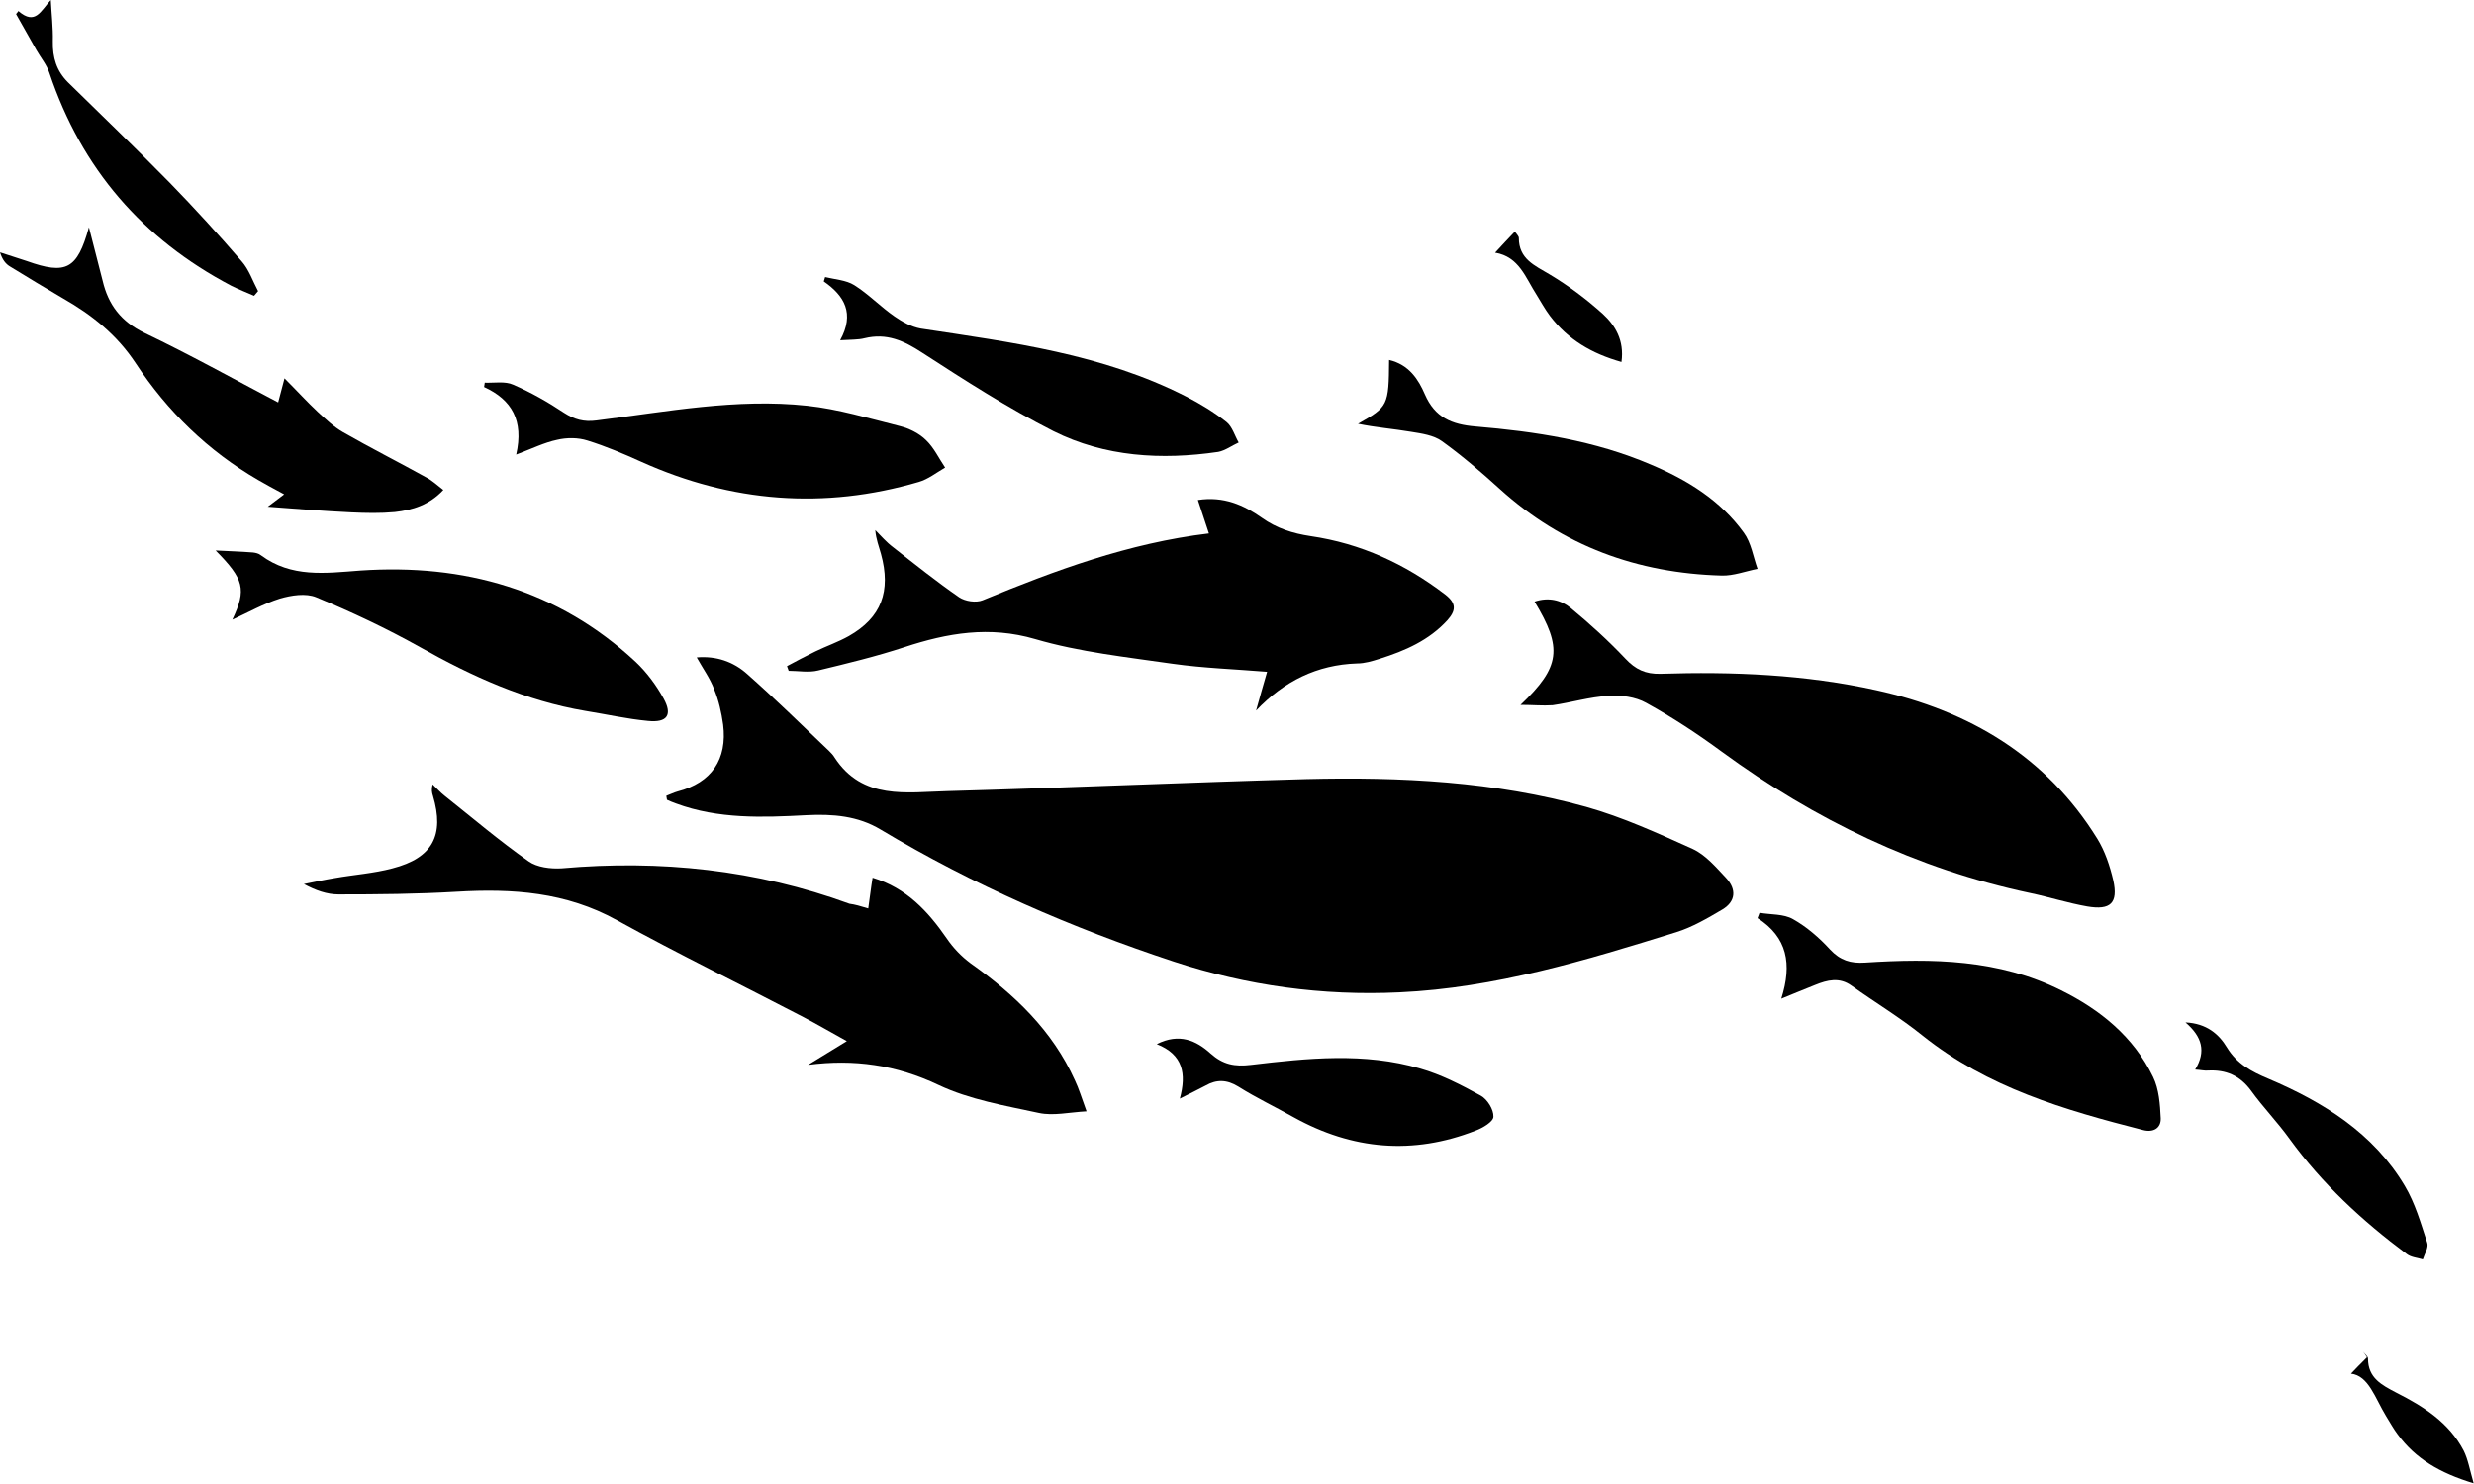
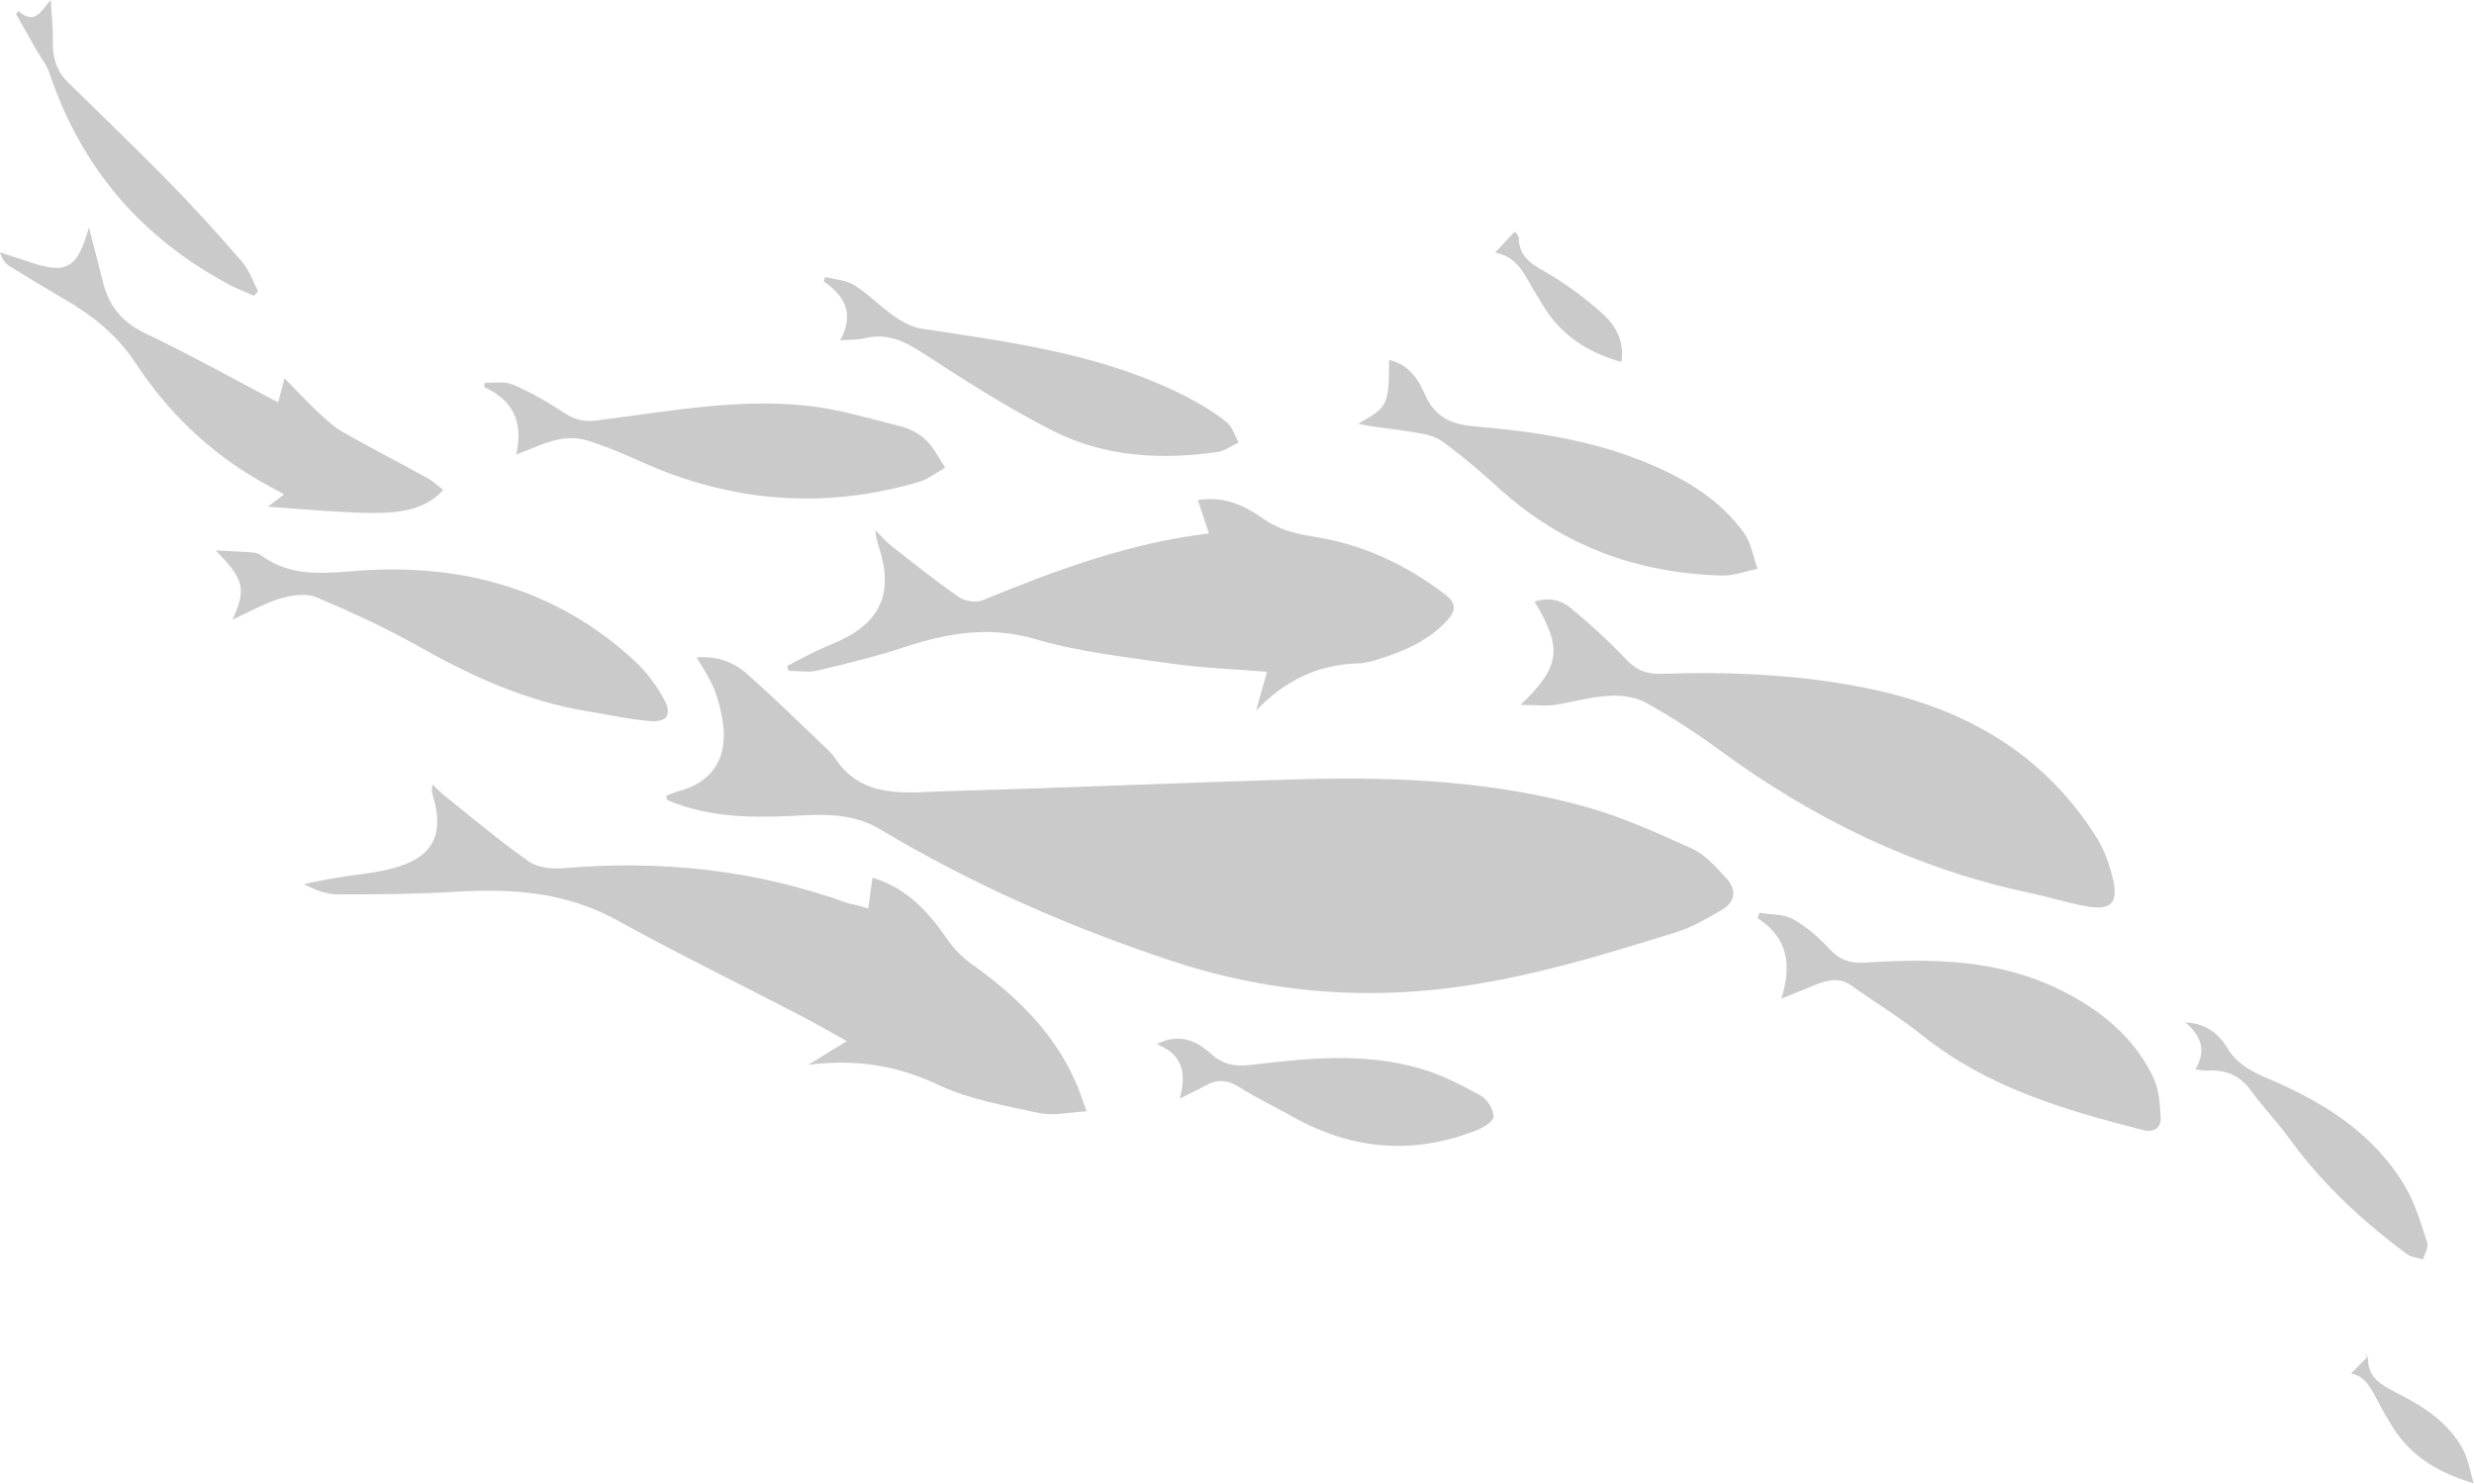
<svg xmlns="http://www.w3.org/2000/svg" version="1.1" id="Layer_1" x="0px" y="0px" viewBox="0 0 740 443.8" style="enable-background:new 0 0 740 443.8;" xml:space="preserve">
  <style type="text/css">
	.st0{opacity:0.21;enable-background:new    ;}
</style>
-   <path className="st0" d="M199.3,238.1c1.1-0.4,2.3-1,3.4-1.3c10.1-2.6,14.9-9.6,13.6-20c-0.5-3.6-1.3-7.2-2.7-10.6  c-1.2-3.2-3.3-6.1-5.2-9.5c5.9-0.5,10.9,1.3,14.9,4.8c8.5,7.5,16.5,15.4,24.7,23.2c0.6,0.6,1.2,1.2,1.6,1.9  c8.4,12.9,21.6,10.4,33.8,10.1c35.8-1,71.5-2.6,107.3-3.6c28.2-0.7,56.4,0.7,83.7,8.3c11,3.1,21.5,7.9,31.9,12.6  c3.9,1.8,7,5.5,10.1,8.8c3,3.3,2.8,6.9-1.2,9.3c-4.4,2.6-9,5.3-13.8,6.8c-27,8.4-54.2,16.7-82.8,18c-23,1.1-45.6-2-67.5-9.2  c-30.6-10.1-60-22.9-87.7-39.5c-6.8-4.1-14.3-4.7-22.2-4.3c-13.1,0.7-26.3,1.2-39-3.5c-0.9-0.3-1.8-0.7-2.7-1.1  C199.4,238.9,199.4,238.5,199.3,238.1z" />
-   <path className="st0" d="M259.7,271.8c0.5-3.4,0.8-6.2,1.3-9.2c10.2,3.1,16.6,10.1,22.2,18.2c1.9,2.8,4.4,5.4,7.1,7.4  c13.1,9.3,24.5,20.1,31.2,35c1.2,2.5,2,5.2,3.5,9.3c-5.3,0.3-9.9,1.4-14.2,0.5c-10.2-2.2-20.8-4-30.1-8.4c-12.7-6-25.2-7.8-39-6  c3.6-2.2,7.2-4.4,11.6-7.1c-4.7-2.6-8.8-5-13-7.2c-18.6-9.7-37.5-18.9-55.8-29c-15.2-8.4-31.2-9.5-47.9-8.5  c-11.8,0.7-23.6,0.8-35.4,0.8c-3.4,0-6.8-1.2-10.3-3.1c3.1-0.6,6.2-1.3,9.3-1.8c5.7-1,11.6-1.4,17.2-2.9c12-3.1,15.6-9.9,12.1-21.7  c-0.3-0.9-0.5-1.9-0.1-3.4c1.2,1.1,2.3,2.4,3.6,3.4c8.3,6.6,16.4,13.5,25.1,19.6c2.5,1.8,6.6,2.3,9.9,2.1  c29.5-2.6,58.2,0.4,86.1,10.6C255.7,270.6,257.4,271.1,259.7,271.8z" />
-   <path className="st0" d="M454.8,210.9c12-11.4,12.6-17,4.2-30.9c4.1-1.4,7.9-0.5,10.8,1.9c5.7,4.7,11.3,9.8,16.4,15.2  c3,3.2,6,4.6,10.4,4.5c21.7-0.7,43.3,0.2,64.6,4.9c27.7,6.1,50.8,19.7,66.1,44.4c2.3,3.7,3.8,8.2,4.8,12.5c1.5,6.8-0.8,9-7.8,7.8  c-5.7-1-11.3-2.8-17-4c-34-7.2-64.4-21.9-92.3-42.3c-7.2-5.3-14.8-10.3-22.6-14.6c-3.2-1.8-7.6-2.4-11.3-2.1  c-5.6,0.3-11.1,2-16.7,2.8C461.4,211.2,458.5,210.9,454.8,210.9z" />
-   <path className="st0" d="M361.6,159.6c-1.2-3.6-2.2-6.6-3.3-10c7.7-1.2,13.7,1.5,19.1,5.3c4.5,3.2,9.3,4.7,14.6,5.5  c15,2.2,28.3,8.3,40.3,17.5c3.5,2.7,3.1,4.9,0.6,7.7c-5.5,6-12.6,9.1-20.2,11.5c-2.2,0.7-4.5,1.4-6.8,1.4  c-12,0.4-21.8,5.3-30.2,14.1c1.1-3.8,2.1-7.6,3.3-11.6c-9.7-0.8-19-1.1-28.2-2.4c-13.8-2-27.9-3.5-41.2-7.4c-13.7-4-26.2-1.8-39,2.4  c-8.5,2.8-17.2,4.9-25.9,7c-2.8,0.7-5.9,0.1-8.8,0.1c-0.2-0.5-0.3-0.9-0.5-1.4c2.8-1.5,5.6-3,8.5-4.4c3.3-1.6,6.8-2.8,10-4.6  c9.7-5.5,12.7-13.4,9.6-24.6c-0.6-2.2-1.5-4.4-1.7-7.1c1.7,1.7,3.3,3.6,5.3,5.1c6.5,5.1,13,10.3,19.8,15c1.8,1.2,5,1.7,7,0.9  C315.5,170.7,337.5,162.5,361.6,159.6z" />
-   <path className="st0" d="M532.8,298.8c3.3-10.4,1.8-18.4-7.1-24.1c0.2-0.5,0.4-1.1,0.6-1.6c3.4,0.6,7.2,0.3,10,1.9  c4.1,2.3,7.9,5.6,11.1,9.1c3,3.2,6.1,4.2,10.5,3.9c20.1-1.3,40-1,58.6,8.3c11.7,5.8,21.7,13.9,27.5,25.9c1.8,3.7,2.1,8.2,2.3,12.4  c0.1,3-2.3,4.3-5.3,3.5c-23.5-6-46.5-12.7-66-28.3c-6.7-5.4-14.2-9.9-21.2-14.9c-3.6-2.6-7.2-1.7-10.9-0.2  C539.8,295.9,536.8,297.2,532.8,298.8z" />
-   <path className="st0" d="M69.5,185.4c4.3-9.1,3.5-12.1-5-20.7c3.7,0.2,7.4,0.3,11.2,0.6c0.8,0.1,1.7,0.3,2.3,0.8  c9.2,6.8,19.2,5.4,29.8,4.6c30.9-2.1,59.1,5.7,82.3,27.3c3.3,3.1,6.2,7,8.4,11c2.7,4.9,1.1,7.3-4.7,6.7c-6.3-0.6-12.5-2-18.7-3  c-17.8-3-33.9-10.3-49.5-19.1c-10-5.6-20.4-10.5-31-14.9c-3.1-1.3-7.5-0.6-10.9,0.4C78.9,180.6,74.3,183.2,69.5,185.4z" />
-   <path className="st0" d="M154.4,136c2.3-10.2-1.3-16.4-9.6-20.2c0.1-0.4,0.1-0.9,0.2-1.3c2.9,0.1,6.1-0.5,8.5,0.6  c5.3,2.3,10.4,5.2,15.2,8.4c3.1,2,5.9,2.8,9.7,2.3c21-2.6,41.9-6.7,63.1-4.4c9.3,1,18.5,3.8,27.7,6.1c2.8,0.7,5.8,2.2,7.8,4.2  c2.4,2.3,3.8,5.4,5.7,8.2c-2.6,1.5-5.1,3.5-7.9,4.3c-28.3,8.3-56,6.1-82.9-6c-5.3-2.4-10.7-4.7-16.2-6.4c-2.8-0.9-6.2-0.9-9.1-0.2  C162.8,132.4,159.2,134.2,154.4,136z" />
-   <path className="st0" d="M415.5,107.7c6,1.4,8.8,5.9,10.7,10.3c3,6.9,8,9,15.1,9.6c17.9,1.5,35.7,4.2,52.5,11.4  c10.9,4.6,20.8,10.7,27.8,20.4c2.2,3,2.8,7.2,4.1,10.8c-3.6,0.7-7.2,2.1-10.7,2c-25.2-0.7-47.5-8.8-66.4-25.9  c-5.5-5-11.2-9.9-17.3-14.3c-2.5-1.8-6.1-2.3-9.2-2.8c-5.3-0.9-10.6-1.3-15.9-2.4C415.2,121.7,415.4,121.4,415.5,107.7z" />
-   <path className="st0" d="M83.2,120.4c0.6-2.4,1.1-4,1.9-7.2c3.8,3.8,6.7,7,9.9,10c2.4,2.2,4.8,4.5,7.6,6.1c8.2,4.7,16.7,9,25,13.6  c1.7,0.9,3.2,2.3,5,3.7c-4.2,4.5-9.2,6-14.5,6.6c-4.3,0.4-8.7,0.3-13,0.1c-8.5-0.4-17-1.1-25-1.7c0.8-0.6,2.5-1.9,4.9-3.7  c-3.3-1.8-5.6-3-7.8-4.3c-15-8.7-27.1-20.5-36.6-34.9c-5.6-8.5-13.1-14.5-21.7-19.4C13.6,86.2,8.3,83,3.1,79.8  C1.7,79,0.7,77.7,0,75.5c2.7,0.9,5.3,1.7,8,2.6c11.8,4.2,15.1,2.5,18.6-10.1c1.5,5.8,2.8,10.9,4.1,16c1.7,7.2,5.5,12.2,12.5,15.6  C56.6,106,69.7,113.3,83.2,120.4z" />
-   <path className="st0" d="M251.3,101.8c4.4-8,1.3-13.3-4.9-17.6c0.1-0.4,0.3-0.9,0.4-1.3c2.9,0.7,6.3,0.9,8.7,2.4  c4.3,2.7,7.9,6.5,12.1,9.4c2.3,1.6,5,3.1,7.8,3.6c27.1,4.1,54.4,7.6,79.3,20.3c4.3,2.2,8.4,4.7,12.2,7.7c1.7,1.4,2.4,4,3.6,6.1  c-2,0.9-4,2.4-6.1,2.8c-17,2.5-33.9,1.5-49.3-6.2c-13.6-6.9-26.5-15.2-39.3-23.5c-5.5-3.6-10.6-5.9-17.2-4.3  C256.7,101.7,254.4,101.6,251.3,101.8z" />
-   <path className="st0" d="M352.9,328.7c2-7.4,1-13.2-6.9-16.3c6.7-3.4,11.8-1.1,16.1,2.8c3.7,3.3,7.2,4,12.1,3.4  c16.9-2,33.9-3.8,50.6,1.1c6.3,1.8,12.3,4.9,18.1,8.1c2,1.1,3.9,4.2,3.8,6.3c0,1.5-3.2,3.4-5.4,4.2c-18.7,7.3-36.8,5.7-54.3-4  c-5.5-3.1-11.2-5.8-16.6-9.2c-3.4-2.1-6.5-2.2-9.8-0.3C358.3,326,355.9,327.2,352.9,328.7z" />
-   <path className="st0" d="M656.6,320c3.3-5.4,2.1-9.8-2.9-14.1c6.3,0.3,10,3.5,12.4,7.5c3,4.9,7.3,7.2,12.3,9.3  c16.5,7,31.5,16.3,40.9,32.1c3.1,5.2,4.8,11.2,6.7,17c0.5,1.4-0.8,3.4-1.3,5c-1.6-0.5-3.5-0.6-4.8-1.6c-13.3-9.9-25.3-21-35.1-34.5  c-3.6-5-7.9-9.4-11.5-14.4c-3.3-4.5-7.5-6.3-12.9-6C659.4,320.4,658.2,320.1,656.6,320z" />
-   <path className="st0" d="M5.5,3.3c5.1,4.4,6.7-0.1,9.7-3.3c0.2,4.1,0.7,8.3,0.6,12.4c-0.1,4.8,1.1,8.8,4.5,12.2  c10.2,10,20.5,19.9,30.5,30.1c7.4,7.6,14.6,15.5,21.5,23.5c2.2,2.5,3.3,5.9,4.9,8.9c-0.4,0.5-0.8,0.9-1.2,1.4c-2.3-1-4.6-1.9-6.8-3  c-26.6-14-44.8-35-54.4-63.6c-0.8-2.5-2.6-4.6-3.9-6.9c-2-3.6-4.1-7.2-6.1-10.8C5,4,5.3,3.6,5.5,3.3z" />
-   <path className="st0" d="M703.2,411c1.2-1.3,3-3.1,4.8-4.9c-0.4-0.6-0.8-1.2-1.2-1.7c0.5,0.7,1.5,1.4,1.5,2.1c0,5.8,4.1,7.9,8.5,10.2  c8.1,4.1,15.7,8.9,20.1,17.3c1.3,2.6,1.8,5.6,3,9.8c-10.2-3.1-17.4-7.4-22.7-14.6c-1.3-1.7-2.3-3.6-3.5-5.5  C710.4,418.3,708.5,411.6,703.2,411z" />
-   <path className="st0" d="M447.2,75.6c2.2-2.4,3.9-4.2,5.9-6.3c0.4,0.6,1.2,1.3,1.2,1.9c0,6.3,4.7,8.2,9.2,10.9c5.7,3.4,11,7.4,15.9,11.8  c3.7,3.4,6.5,7.9,5.6,14.4c-8.9-2.5-16-6.7-21.4-13.8c-1.5-2-2.7-4.2-4-6.3C456.3,83.1,454.4,76.8,447.2,75.6z" />
+   <path class="st0" d="M199.3,238.1c1.1-0.4,2.3-1,3.4-1.3c10.1-2.6,14.9-9.6,13.6-20c-0.5-3.6-1.3-7.2-2.7-10.6  c-1.2-3.2-3.3-6.1-5.2-9.5c5.9-0.5,10.9,1.3,14.9,4.8c8.5,7.5,16.5,15.4,24.7,23.2c0.6,0.6,1.2,1.2,1.6,1.9  c8.4,12.9,21.6,10.4,33.8,10.1c35.8-1,71.5-2.6,107.3-3.6c28.2-0.7,56.4,0.7,83.7,8.3c11,3.1,21.5,7.9,31.9,12.6  c3.9,1.8,7,5.5,10.1,8.8c3,3.3,2.8,6.9-1.2,9.3c-4.4,2.6-9,5.3-13.8,6.8c-27,8.4-54.2,16.7-82.8,18c-23,1.1-45.6-2-67.5-9.2  c-30.6-10.1-60-22.9-87.7-39.5c-6.8-4.1-14.3-4.7-22.2-4.3c-13.1,0.7-26.3,1.2-39-3.5c-0.9-0.3-1.8-0.7-2.7-1.1  C199.4,238.9,199.4,238.5,199.3,238.1z" />
+   <path class="st0" d="M259.7,271.8c0.5-3.4,0.8-6.2,1.3-9.2c10.2,3.1,16.6,10.1,22.2,18.2c1.9,2.8,4.4,5.4,7.1,7.4  c13.1,9.3,24.5,20.1,31.2,35c1.2,2.5,2,5.2,3.5,9.3c-5.3,0.3-9.9,1.4-14.2,0.5c-10.2-2.2-20.8-4-30.1-8.4c-12.7-6-25.2-7.8-39-6  c3.6-2.2,7.2-4.4,11.6-7.1c-4.7-2.6-8.8-5-13-7.2c-18.6-9.7-37.5-18.9-55.8-29c-15.2-8.4-31.2-9.5-47.9-8.5  c-11.8,0.7-23.6,0.8-35.4,0.8c-3.4,0-6.8-1.2-10.3-3.1c3.1-0.6,6.2-1.3,9.3-1.8c5.7-1,11.6-1.4,17.2-2.9c12-3.1,15.6-9.9,12.1-21.7  c-0.3-0.9-0.5-1.9-0.1-3.4c1.2,1.1,2.3,2.4,3.6,3.4c8.3,6.6,16.4,13.5,25.1,19.6c2.5,1.8,6.6,2.3,9.9,2.1  c29.5-2.6,58.2,0.4,86.1,10.6C255.7,270.6,257.4,271.1,259.7,271.8z" />
+   <path class="st0" d="M454.8,210.9c12-11.4,12.6-17,4.2-30.9c4.1-1.4,7.9-0.5,10.8,1.9c5.7,4.7,11.3,9.8,16.4,15.2  c3,3.2,6,4.6,10.4,4.5c21.7-0.7,43.3,0.2,64.6,4.9c27.7,6.1,50.8,19.7,66.1,44.4c2.3,3.7,3.8,8.2,4.8,12.5c1.5,6.8-0.8,9-7.8,7.8  c-5.7-1-11.3-2.8-17-4c-34-7.2-64.4-21.9-92.3-42.3c-7.2-5.3-14.8-10.3-22.6-14.6c-3.2-1.8-7.6-2.4-11.3-2.1  c-5.6,0.3-11.1,2-16.7,2.8C461.4,211.2,458.5,210.9,454.8,210.9z" />
+   <path class="st0" d="M361.6,159.6c-1.2-3.6-2.2-6.6-3.3-10c7.7-1.2,13.7,1.5,19.1,5.3c4.5,3.2,9.3,4.7,14.6,5.5  c15,2.2,28.3,8.3,40.3,17.5c3.5,2.7,3.1,4.9,0.6,7.7c-5.5,6-12.6,9.1-20.2,11.5c-2.2,0.7-4.5,1.4-6.8,1.4  c-12,0.4-21.8,5.3-30.2,14.1c1.1-3.8,2.1-7.6,3.3-11.6c-9.7-0.8-19-1.1-28.2-2.4c-13.8-2-27.9-3.5-41.2-7.4c-13.7-4-26.2-1.8-39,2.4  c-8.5,2.8-17.2,4.9-25.9,7c-2.8,0.7-5.9,0.1-8.8,0.1c-0.2-0.5-0.3-0.9-0.5-1.4c2.8-1.5,5.6-3,8.5-4.4c3.3-1.6,6.8-2.8,10-4.6  c9.7-5.5,12.7-13.4,9.6-24.6c-0.6-2.2-1.5-4.4-1.7-7.1c1.7,1.7,3.3,3.6,5.3,5.1c6.5,5.1,13,10.3,19.8,15c1.8,1.2,5,1.7,7,0.9  C315.5,170.7,337.5,162.5,361.6,159.6z" />
+   <path class="st0" d="M532.8,298.8c3.3-10.4,1.8-18.4-7.1-24.1c0.2-0.5,0.4-1.1,0.6-1.6c3.4,0.6,7.2,0.3,10,1.9  c4.1,2.3,7.9,5.6,11.1,9.1c3,3.2,6.1,4.2,10.5,3.9c20.1-1.3,40-1,58.6,8.3c11.7,5.8,21.7,13.9,27.5,25.9c1.8,3.7,2.1,8.2,2.3,12.4  c0.1,3-2.3,4.3-5.3,3.5c-23.5-6-46.5-12.7-66-28.3c-6.7-5.4-14.2-9.9-21.2-14.9c-3.6-2.6-7.2-1.7-10.9-0.2  C539.8,295.9,536.8,297.2,532.8,298.8z" />
+   <path class="st0" d="M69.5,185.4c4.3-9.1,3.5-12.1-5-20.7c3.7,0.2,7.4,0.3,11.2,0.6c0.8,0.1,1.7,0.3,2.3,0.8  c9.2,6.8,19.2,5.4,29.8,4.6c30.9-2.1,59.1,5.7,82.3,27.3c3.3,3.1,6.2,7,8.4,11c2.7,4.9,1.1,7.3-4.7,6.7c-6.3-0.6-12.5-2-18.7-3  c-17.8-3-33.9-10.3-49.5-19.1c-10-5.6-20.4-10.5-31-14.9c-3.1-1.3-7.5-0.6-10.9,0.4C78.9,180.6,74.3,183.2,69.5,185.4z" />
+   <path class="st0" d="M154.4,136c2.3-10.2-1.3-16.4-9.6-20.2c0.1-0.4,0.1-0.9,0.2-1.3c2.9,0.1,6.1-0.5,8.5,0.6  c5.3,2.3,10.4,5.2,15.2,8.4c3.1,2,5.9,2.8,9.7,2.3c21-2.6,41.9-6.7,63.1-4.4c9.3,1,18.5,3.8,27.7,6.1c2.8,0.7,5.8,2.2,7.8,4.2  c2.4,2.3,3.8,5.4,5.7,8.2c-2.6,1.5-5.1,3.5-7.9,4.3c-28.3,8.3-56,6.1-82.9-6c-5.3-2.4-10.7-4.7-16.2-6.4c-2.8-0.9-6.2-0.9-9.1-0.2  C162.8,132.4,159.2,134.2,154.4,136z" />
+   <path class="st0" d="M415.5,107.7c6,1.4,8.8,5.9,10.7,10.3c3,6.9,8,9,15.1,9.6c17.9,1.5,35.7,4.2,52.5,11.4  c10.9,4.6,20.8,10.7,27.8,20.4c2.2,3,2.8,7.2,4.1,10.8c-3.6,0.7-7.2,2.1-10.7,2c-25.2-0.7-47.5-8.8-66.4-25.9  c-5.5-5-11.2-9.9-17.3-14.3c-2.5-1.8-6.1-2.3-9.2-2.8c-5.3-0.9-10.6-1.3-15.9-2.4C415.2,121.7,415.4,121.4,415.5,107.7z" />
+   <path class="st0" d="M83.2,120.4c0.6-2.4,1.1-4,1.9-7.2c3.8,3.8,6.7,7,9.9,10c2.4,2.2,4.8,4.5,7.6,6.1c8.2,4.7,16.7,9,25,13.6  c1.7,0.9,3.2,2.3,5,3.7c-4.2,4.5-9.2,6-14.5,6.6c-4.3,0.4-8.7,0.3-13,0.1c-8.5-0.4-17-1.1-25-1.7c0.8-0.6,2.5-1.9,4.9-3.7  c-3.3-1.8-5.6-3-7.8-4.3c-15-8.7-27.1-20.5-36.6-34.9c-5.6-8.5-13.1-14.5-21.7-19.4C13.6,86.2,8.3,83,3.1,79.8  C1.7,79,0.7,77.7,0,75.5c2.7,0.9,5.3,1.7,8,2.6c11.8,4.2,15.1,2.5,18.6-10.1c1.5,5.8,2.8,10.9,4.1,16c1.7,7.2,5.5,12.2,12.5,15.6  C56.6,106,69.7,113.3,83.2,120.4z" />
+   <path class="st0" d="M251.3,101.8c4.4-8,1.3-13.3-4.9-17.6c0.1-0.4,0.3-0.9,0.4-1.3c2.9,0.7,6.3,0.9,8.7,2.4  c4.3,2.7,7.9,6.5,12.1,9.4c2.3,1.6,5,3.1,7.8,3.6c27.1,4.1,54.4,7.6,79.3,20.3c4.3,2.2,8.4,4.7,12.2,7.7c1.7,1.4,2.4,4,3.6,6.1  c-2,0.9-4,2.4-6.1,2.8c-17,2.5-33.9,1.5-49.3-6.2c-13.6-6.9-26.5-15.2-39.3-23.5c-5.5-3.6-10.6-5.9-17.2-4.3  C256.7,101.7,254.4,101.6,251.3,101.8z" />
+   <path class="st0" d="M352.9,328.7c2-7.4,1-13.2-6.9-16.3c6.7-3.4,11.8-1.1,16.1,2.8c3.7,3.3,7.2,4,12.1,3.4  c16.9-2,33.9-3.8,50.6,1.1c6.3,1.8,12.3,4.9,18.1,8.1c2,1.1,3.9,4.2,3.8,6.3c0,1.5-3.2,3.4-5.4,4.2c-18.7,7.3-36.8,5.7-54.3-4  c-5.5-3.1-11.2-5.8-16.6-9.2c-3.4-2.1-6.5-2.2-9.8-0.3C358.3,326,355.9,327.2,352.9,328.7z" />
+   <path class="st0" d="M656.6,320c3.3-5.4,2.1-9.8-2.9-14.1c6.3,0.3,10,3.5,12.4,7.5c3,4.9,7.3,7.2,12.3,9.3  c16.5,7,31.5,16.3,40.9,32.1c3.1,5.2,4.8,11.2,6.7,17c0.5,1.4-0.8,3.4-1.3,5c-1.6-0.5-3.5-0.6-4.8-1.6c-13.3-9.9-25.3-21-35.1-34.5  c-3.6-5-7.9-9.4-11.5-14.4c-3.3-4.5-7.5-6.3-12.9-6C659.4,320.4,658.2,320.1,656.6,320z" />
+   <path class="st0" d="M5.5,3.3c5.1,4.4,6.7-0.1,9.7-3.3c0.2,4.1,0.7,8.3,0.6,12.4c-0.1,4.8,1.1,8.8,4.5,12.2  c10.2,10,20.5,19.9,30.5,30.1c7.4,7.6,14.6,15.5,21.5,23.5c2.2,2.5,3.3,5.9,4.9,8.9c-0.4,0.5-0.8,0.9-1.2,1.4c-2.3-1-4.6-1.9-6.8-3  c-26.6-14-44.8-35-54.4-63.6c-0.8-2.5-2.6-4.6-3.9-6.9c-2-3.6-4.1-7.2-6.1-10.8C5,4,5.3,3.6,5.5,3.3z" />
+   <path class="st0" d="M703.2,411c1.2-1.3,3-3.1,4.8-4.9c-0.4-0.6-0.8-1.2-1.2-1.7c0.5,0.7,1.5,1.4,1.5,2.1c0,5.8,4.1,7.9,8.5,10.2  c8.1,4.1,15.7,8.9,20.1,17.3c1.3,2.6,1.8,5.6,3,9.8c-10.2-3.1-17.4-7.4-22.7-14.6c-1.3-1.7-2.3-3.6-3.5-5.5  C710.4,418.3,708.5,411.6,703.2,411z" />
+   <path class="st0" d="M447.2,75.6c2.2-2.4,3.9-4.2,5.9-6.3c0.4,0.6,1.2,1.3,1.2,1.9c0,6.3,4.7,8.2,9.2,10.9c5.7,3.4,11,7.4,15.9,11.8  c3.7,3.4,6.5,7.9,5.6,14.4c-8.9-2.5-16-6.7-21.4-13.8c-1.5-2-2.7-4.2-4-6.3C456.3,83.1,454.4,76.8,447.2,75.6z" />
</svg>
